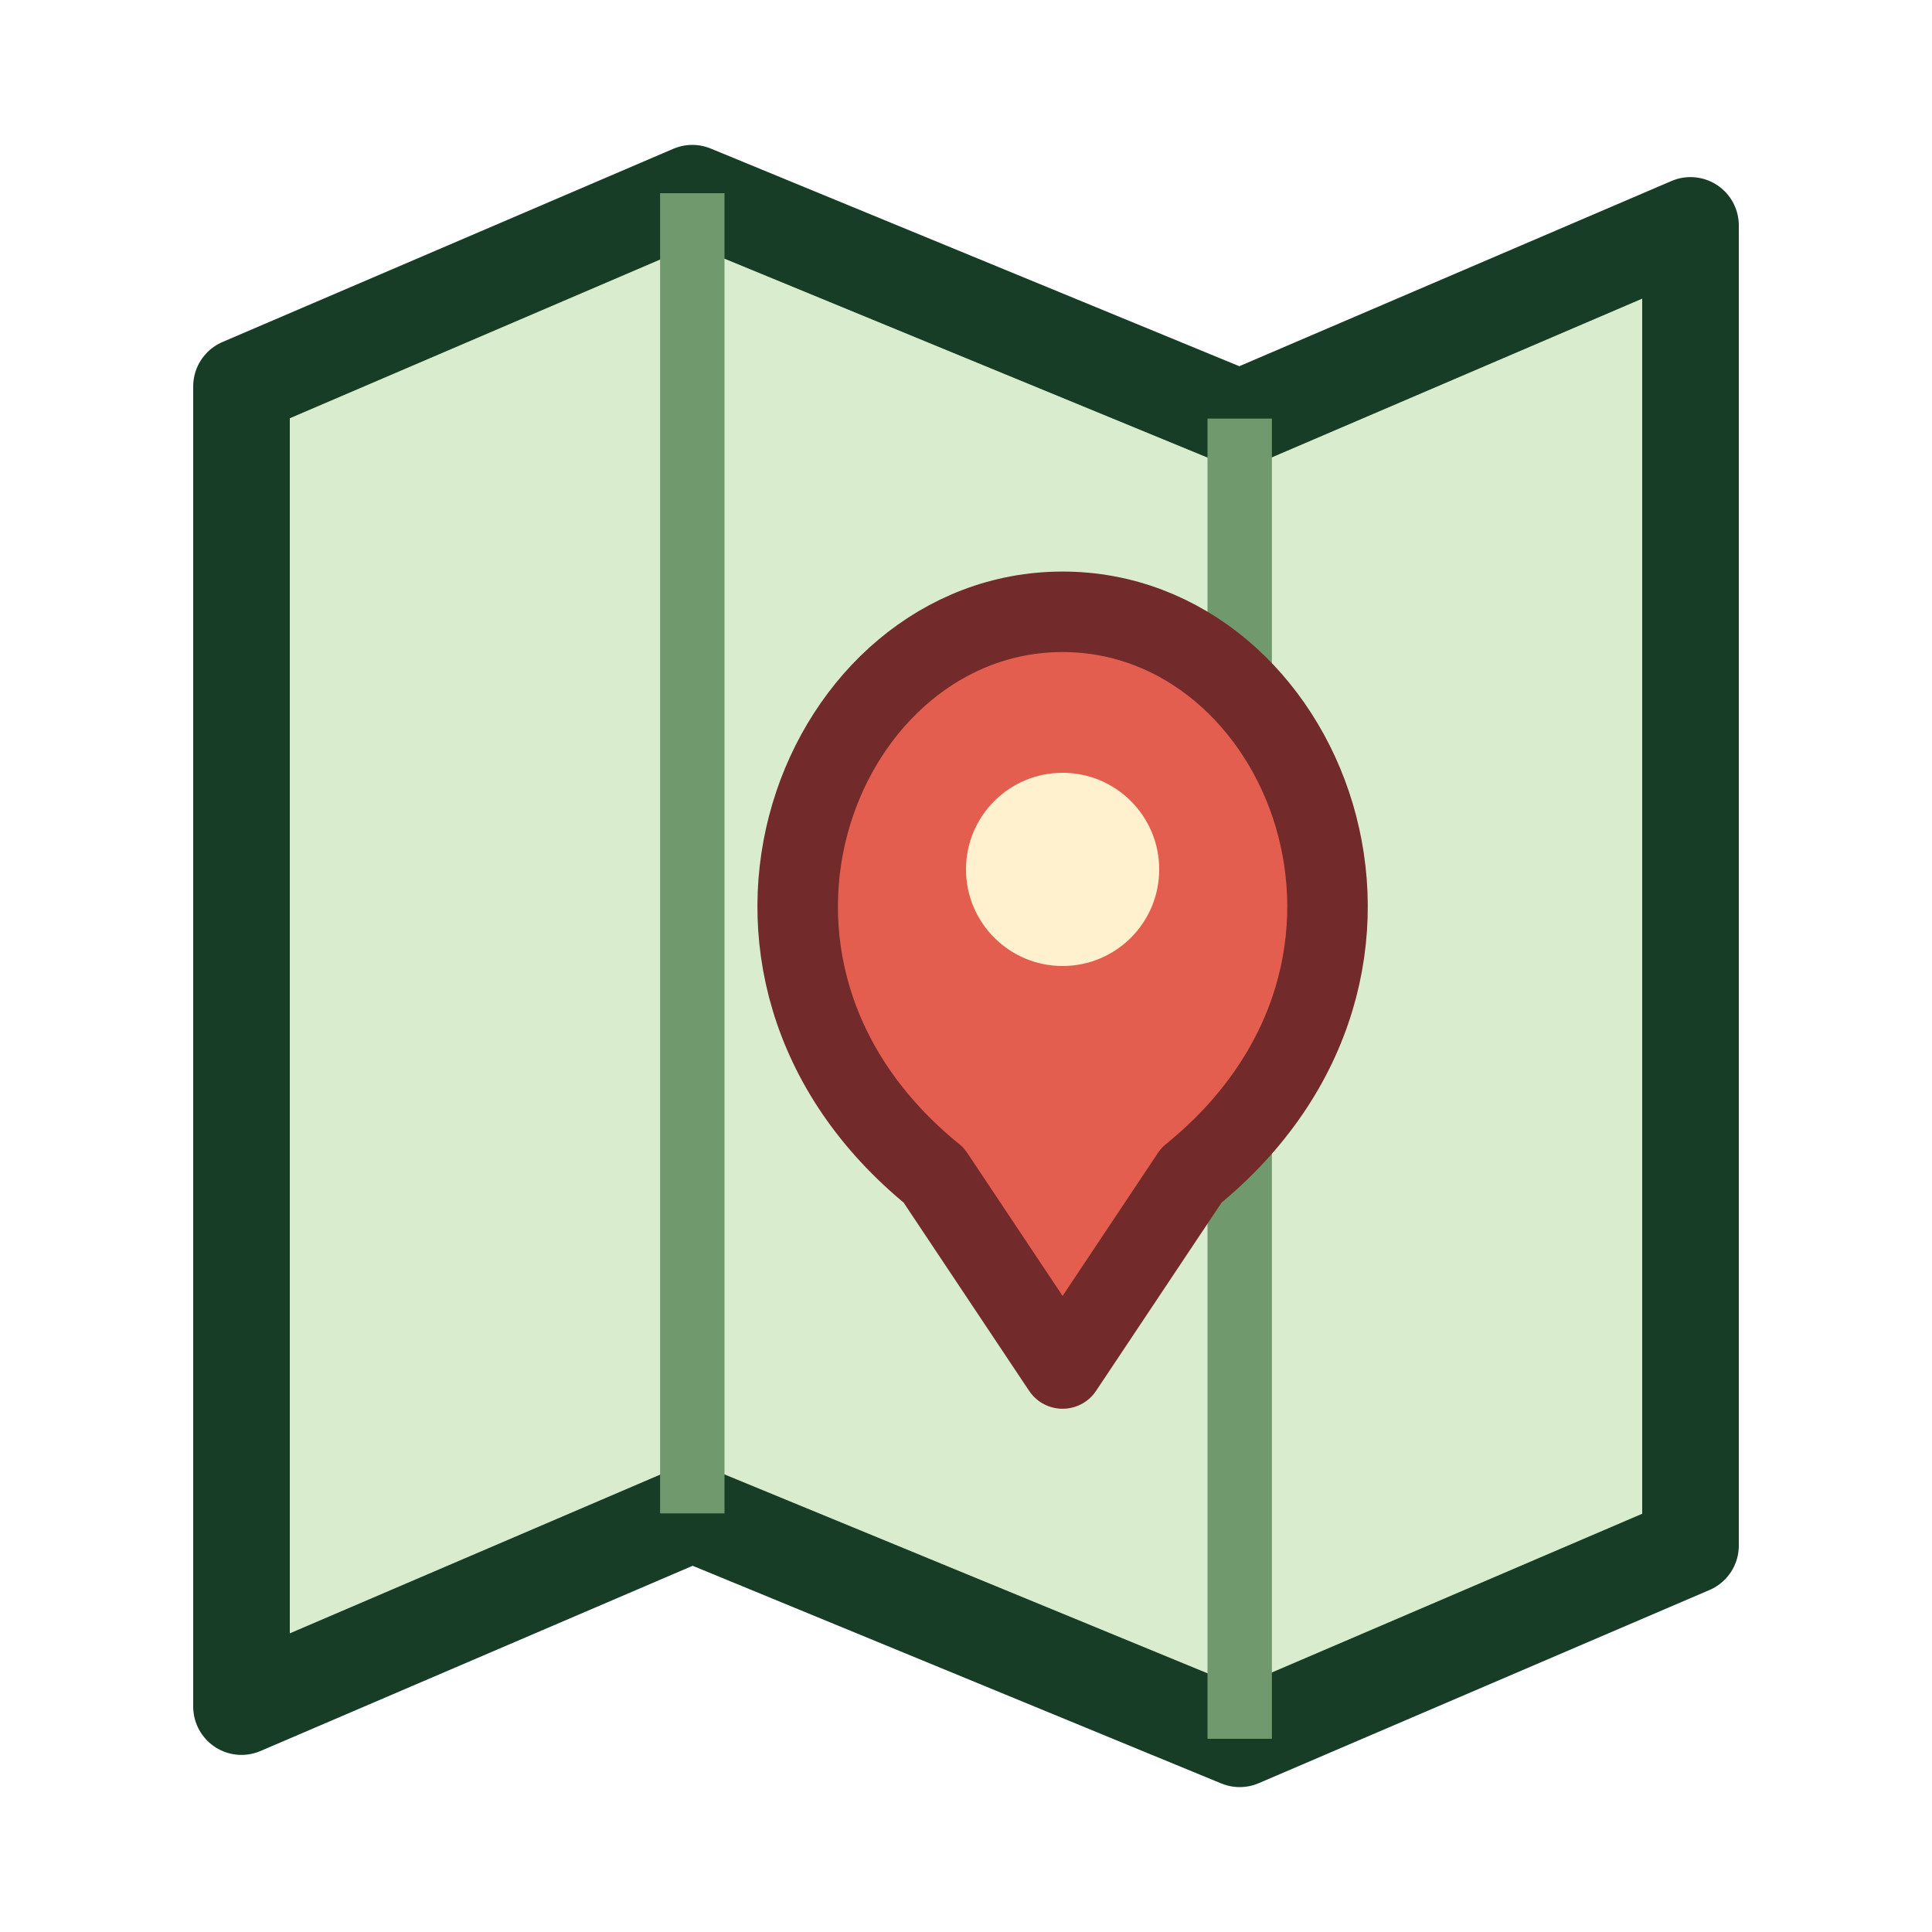
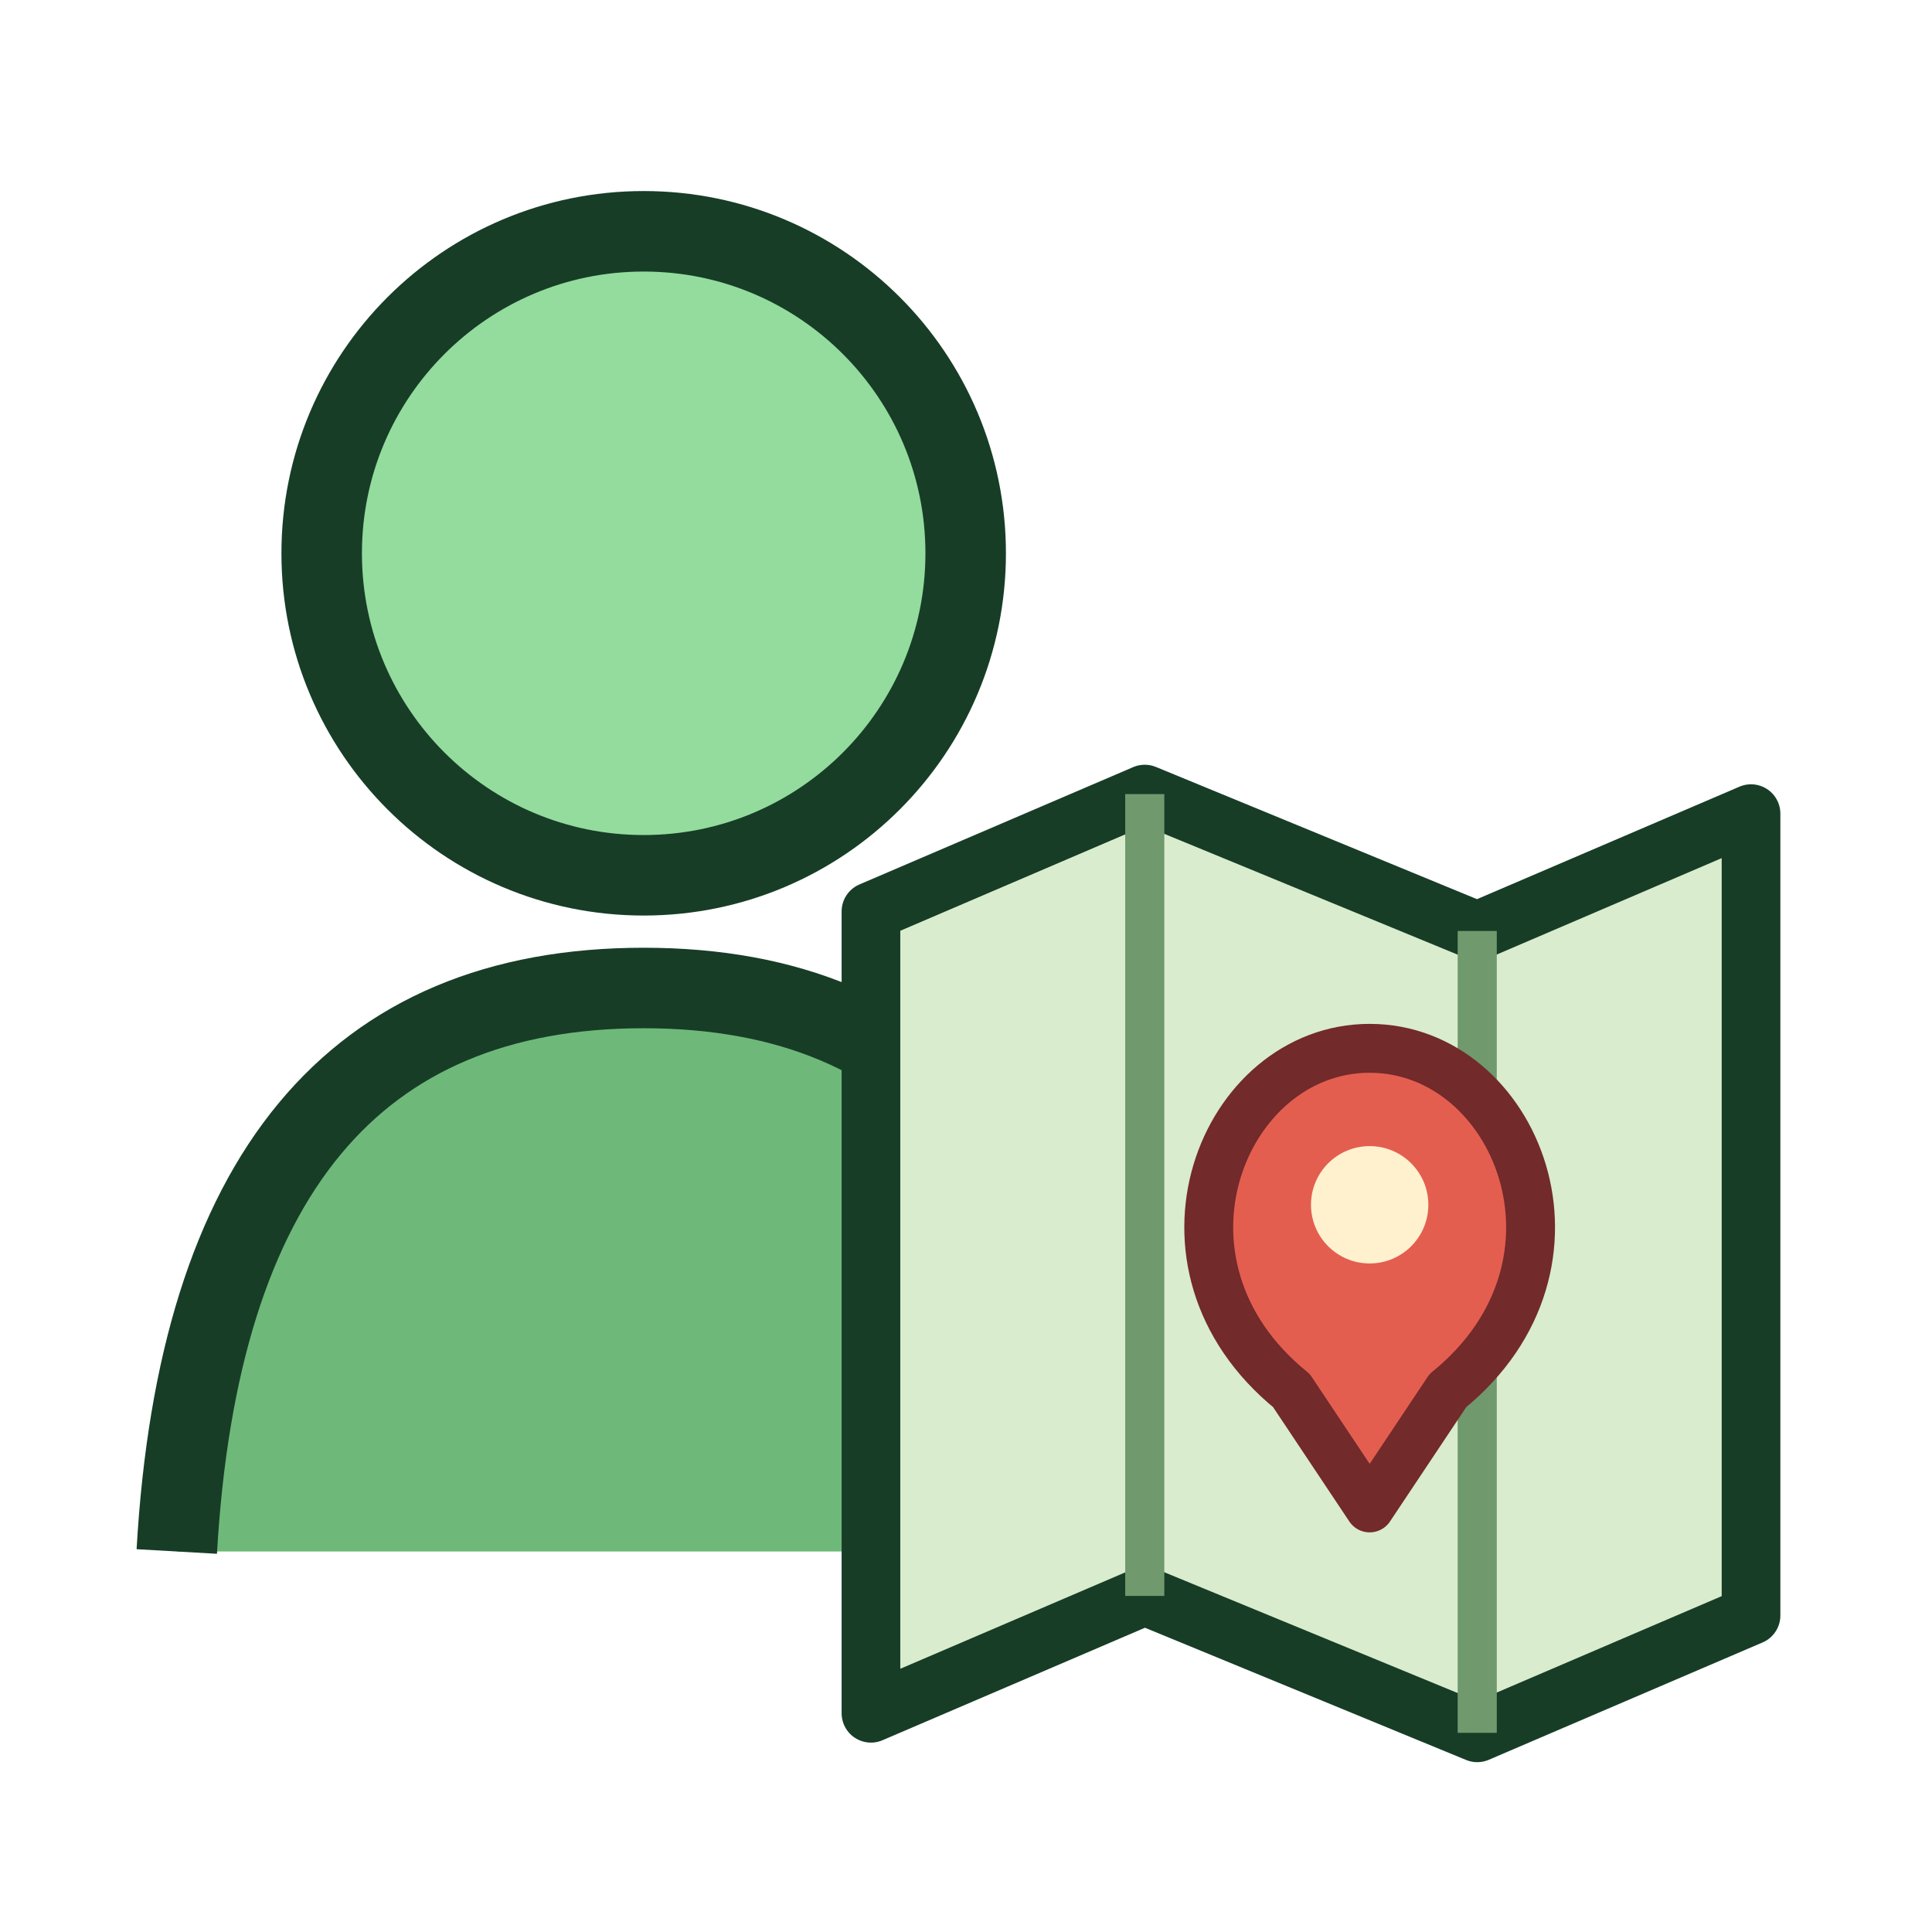
- <svg xmlns="http://www.w3.org/2000/svg" viewBox="0 0 120 120" role="img" aria-labelledby="title">
-   <g id="campaign-mode" stroke-linejoin="round">
-     <path d="m15 24 28-12 34 14 28-12v82L77 108 43 94 15 106Z" fill="#d9eccd" stroke="#173d27" stroke-width="6" />
-     <path d="M43 12v82M77 26v82" fill="none" stroke="#70996d" stroke-width="4" />
-     <path d="M58 73c-16-13-7-35 8-35s24 22 8 35l-8 12Z" fill="#e45e50" stroke="#722a2b" stroke-width="5" />
-     <circle cx="66" cy="54" r="6" fill="#fff1ce" />
+ <svg xmlns="http://www.w3.org/2000/svg" viewBox="0 0 120 120" role="img" aria-labelledby="title" version="1.1" id="svg3">
+   <defs id="defs3" />
+   <circle cx="39.98" cy="34.366" r="20" fill="#93dc9d" id="circle1" style="stroke:#173d27;stroke-width:5;stroke-dasharray:none;stroke-opacity:1" />
+   <path d="m 10.98,96.366 q 2,-35 29,-35 27,0 29,35" fill="#6eb979" id="path2-7" style="stroke:#173d27;stroke-width:5;stroke-dasharray:none;stroke-opacity:1" />
+   <g id="campaign-mode" stroke-linejoin="round" transform="matrix(0.6073657,0,0,0.6073657,44.98621,42.03338)">
+     <path d="M 15,24 43,12 77,26 105,14 V 96 L 77,108 43,94 15,106 Z" fill="#d9eccd" stroke="#173d27" stroke-width="6" id="path1" />
+     <path d="M 43,12 V 94 M 77,26 v 82" fill="none" stroke="#70996d" stroke-width="4" id="path2" />
+     <path d="M 58,73 C 42,60 51,38 66,38 c 15,0 24,22 8,35 l -8,12 z" fill="#e45e50" stroke="#722a2b" stroke-width="5" id="path3" />
+     <circle cx="66" cy="54" r="6" fill="#fff1ce" id="circle3" />
  </g>
</svg>
